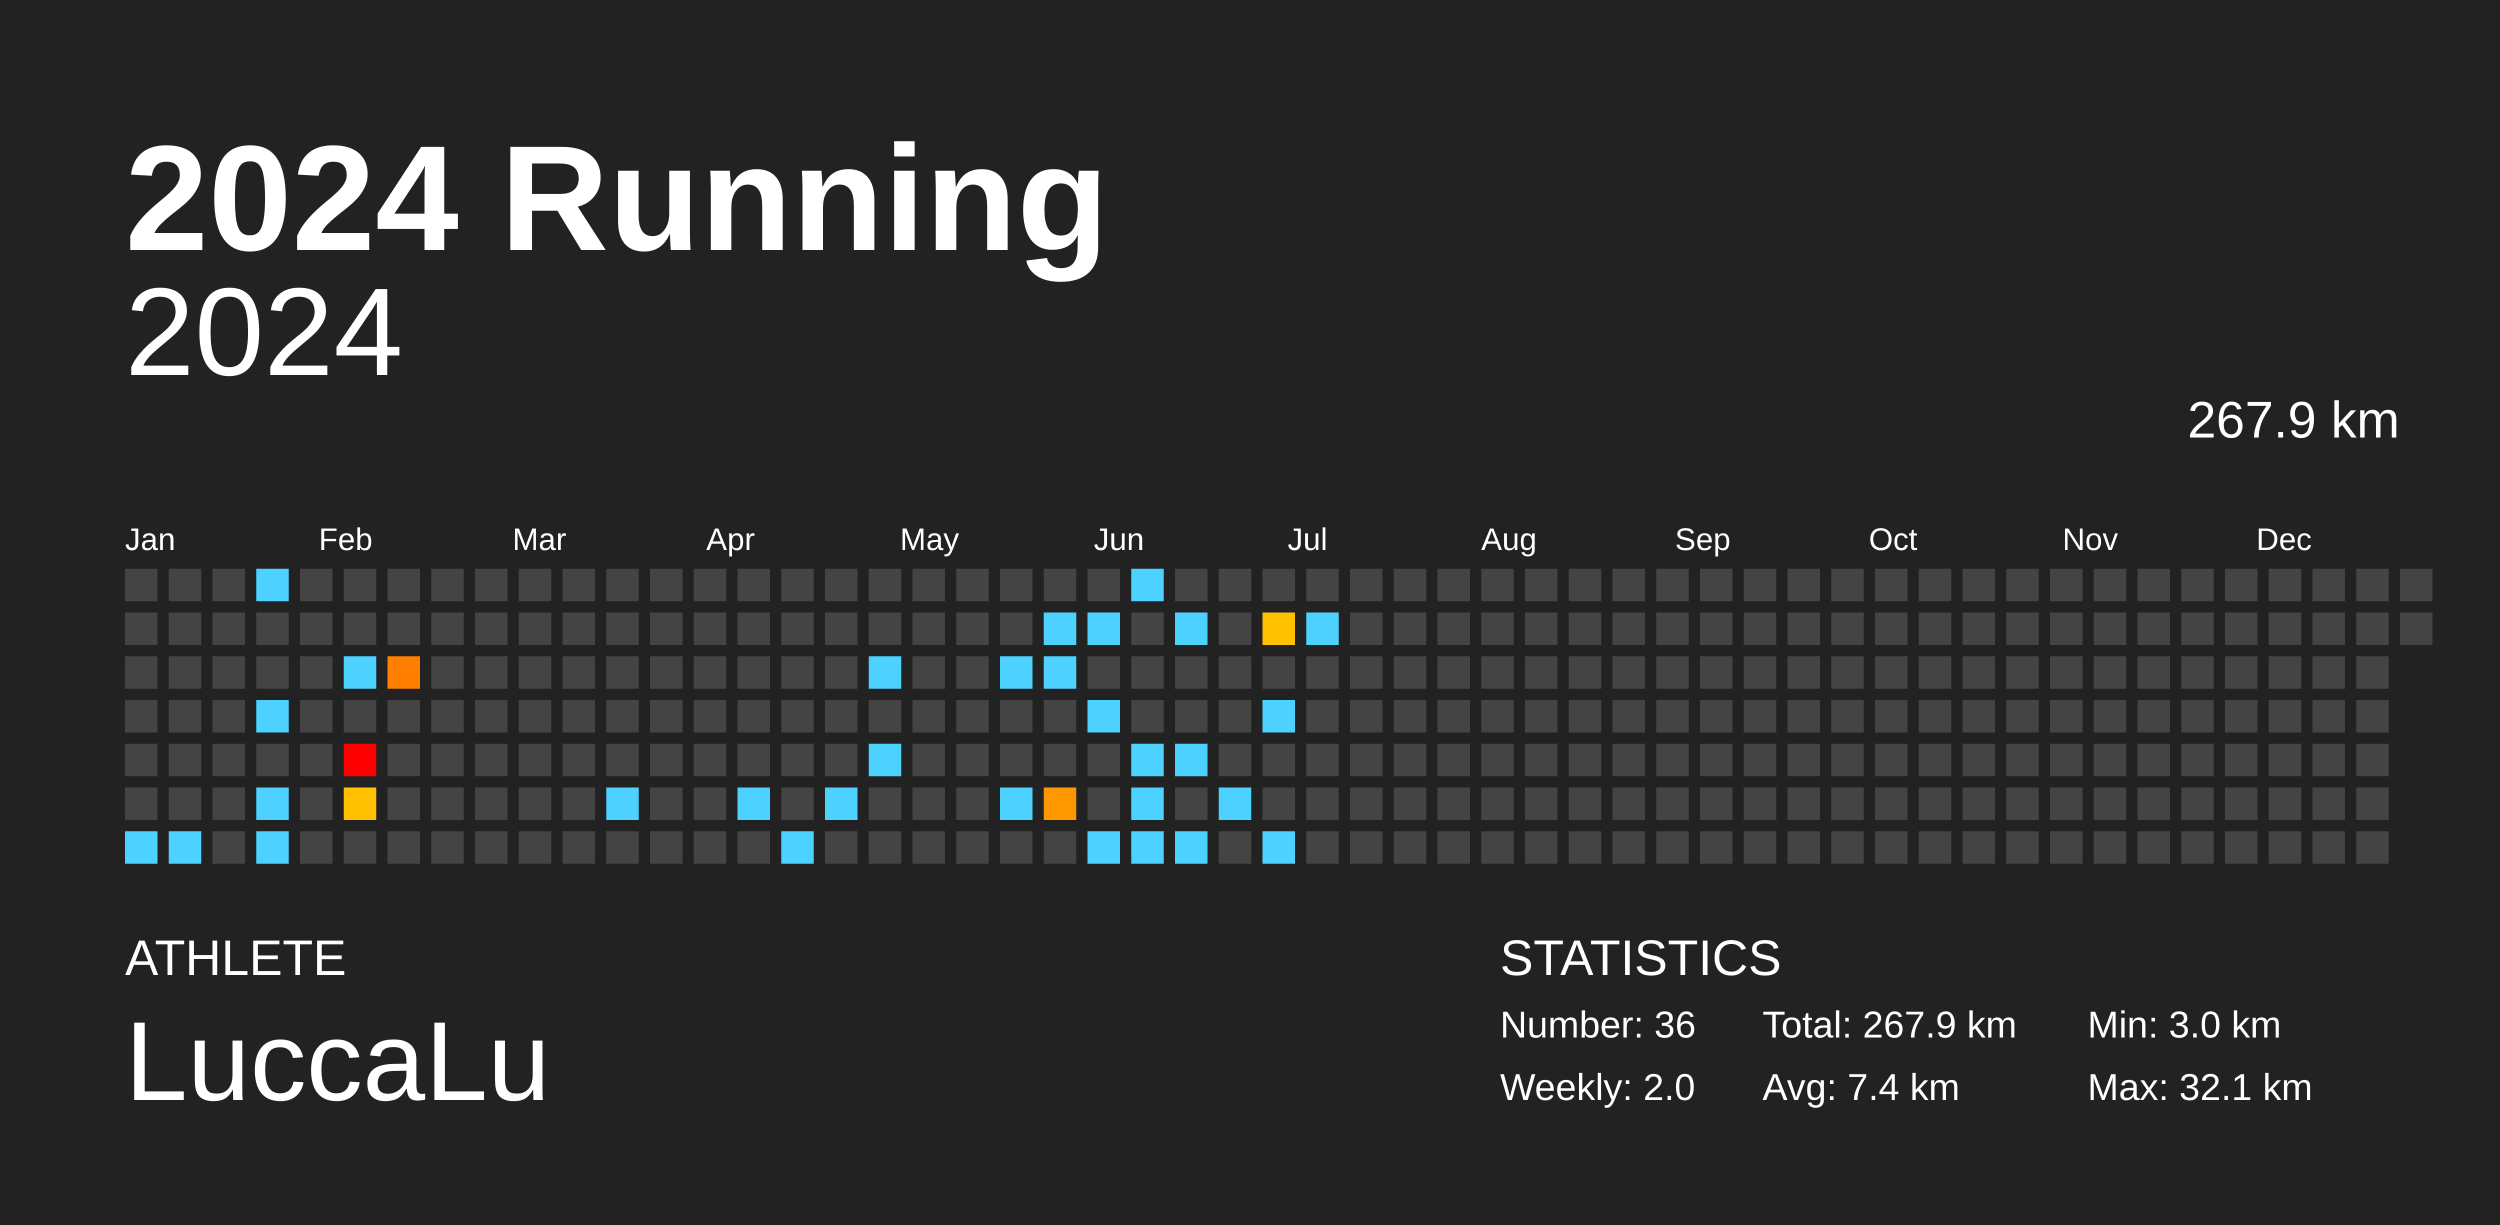
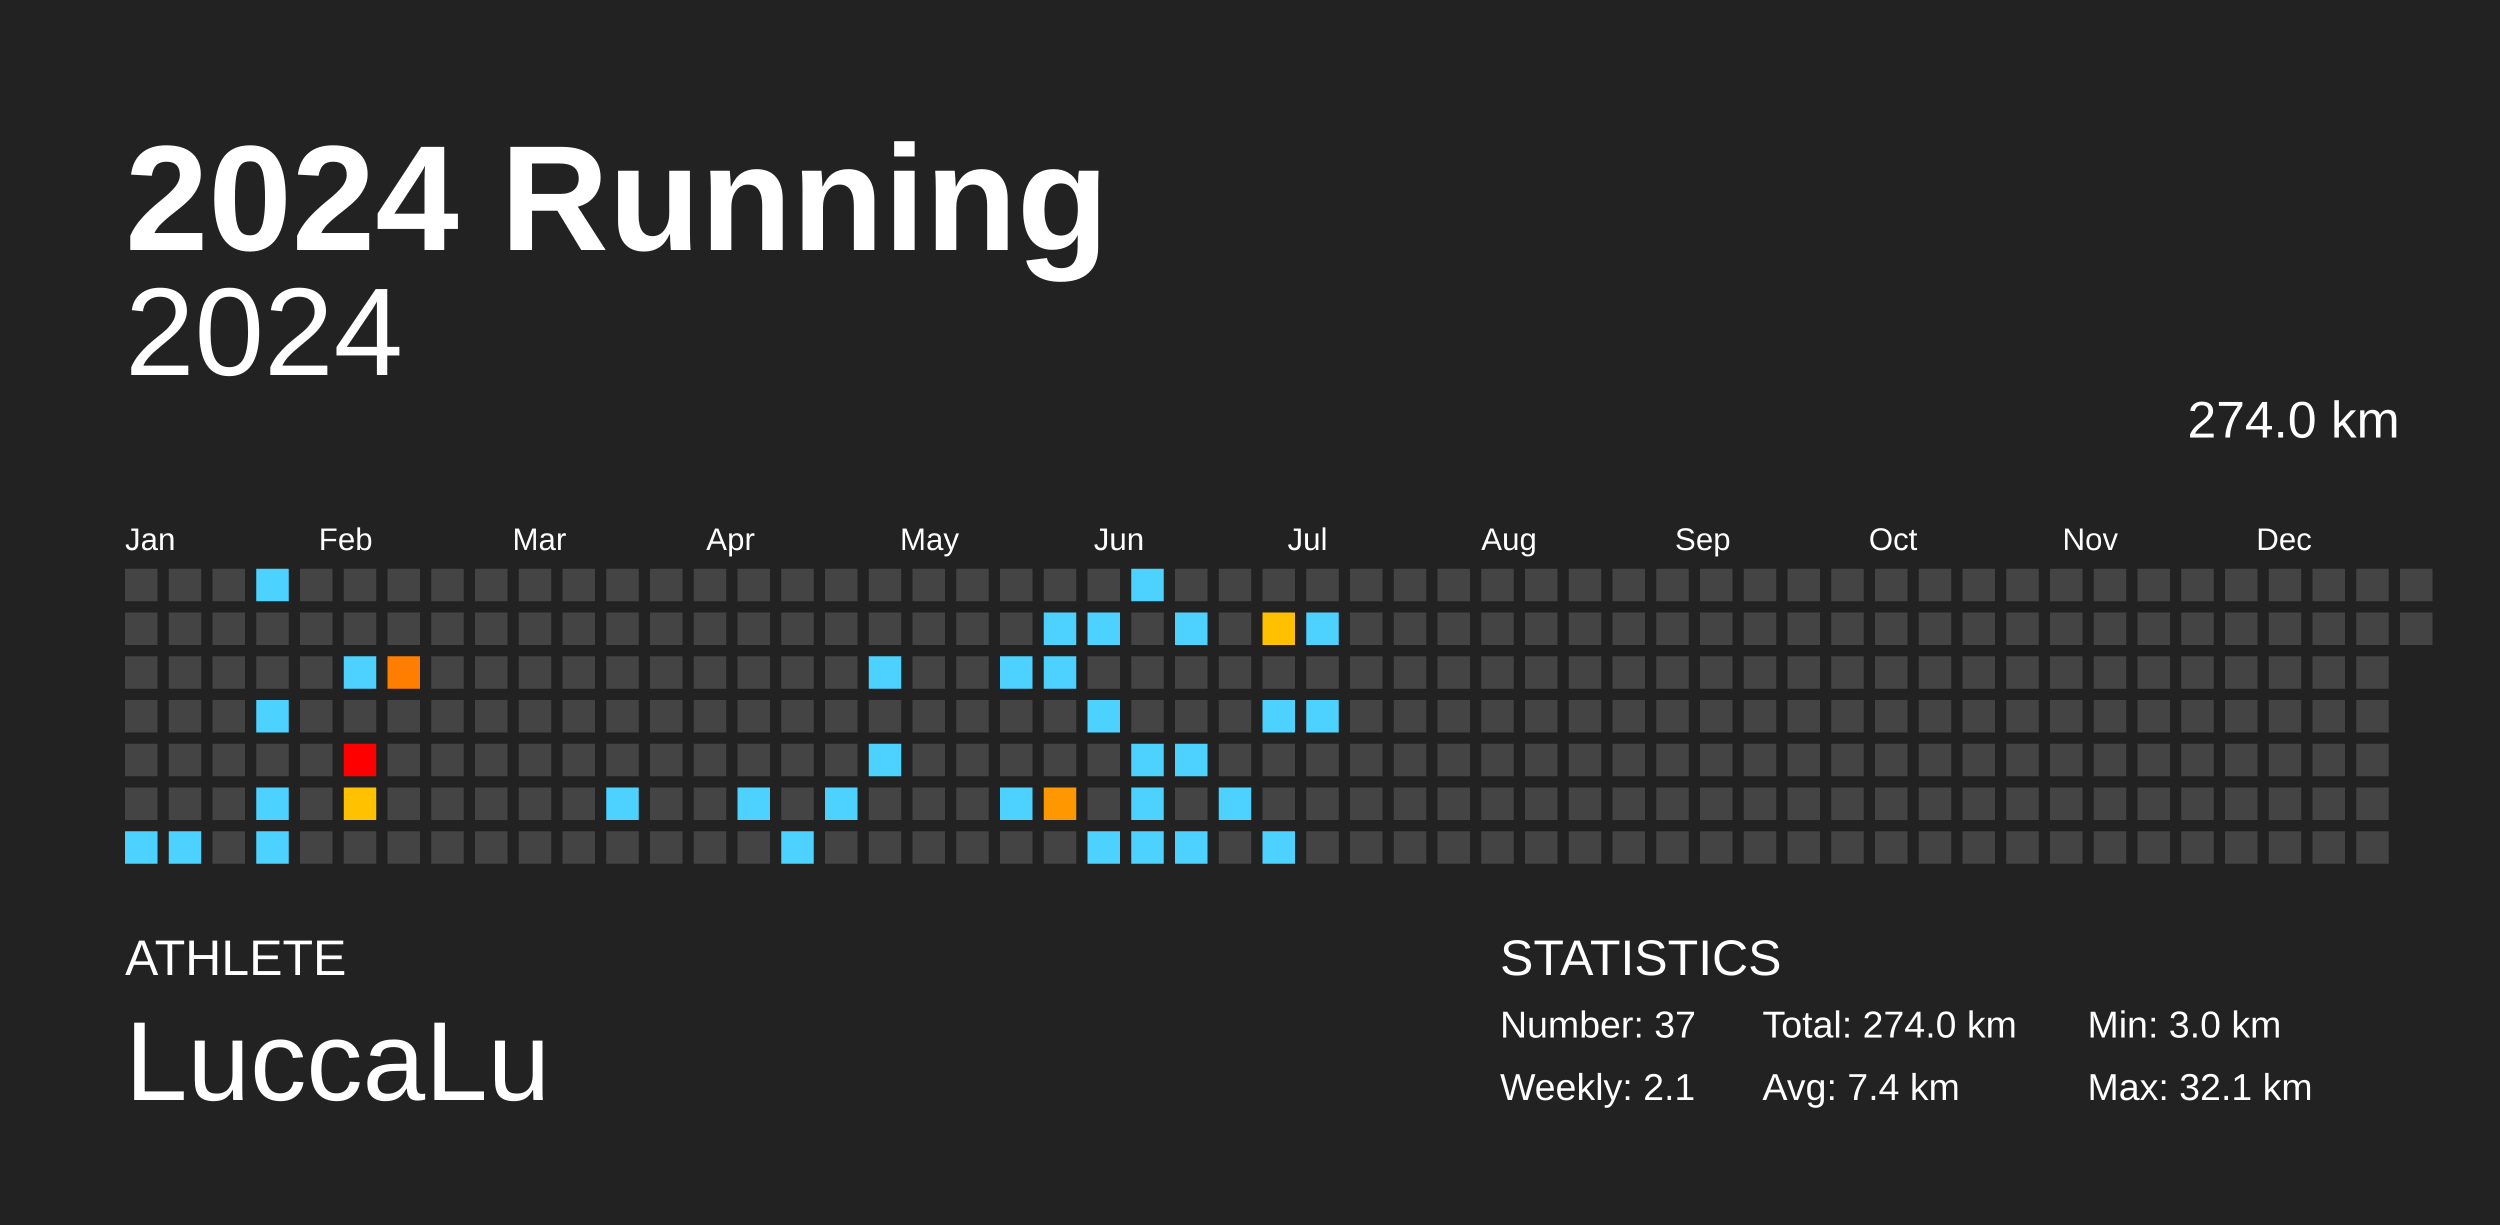
<svg xmlns="http://www.w3.org/2000/svg" baseProfile="full" height="98mm" version="1.1" viewBox="0,0,200,98" width="200mm">
  <defs />
  <rect fill="#222222" height="98" width="200" x="0" y="0" />
  <text fill="#FFFFFF" style="font-size:12px; font-family:Arial; font-weight:bold;" x="10" y="20">2024 Running</text>
  <text fill="#FFFFFF" style="font-size:4px; font-family:Arial" x="10" y="78">ATHLETE</text>
  <text fill="#FFFFFF" style="font-size:9px; font-family:Arial" x="10" y="88">LuccaLu</text>
  <text fill="#FFFFFF" style="font-size:4px; font-family:Arial" x="120" y="78">STATISTICS</text>
-   <text fill="#FFFFFF" style="font-size:3px; font-family:Arial" x="120" y="83">Number: 36</text>
-   <text fill="#FFFFFF" style="font-size:3px; font-family:Arial" x="120" y="88">Weekly: 2.0</text>
-   <text fill="#FFFFFF" style="font-size:3px; font-family:Arial" x="141" y="83">Total: 267.9 km</text>
+   <text fill="#FFFFFF" style="font-size:3px; font-family:Arial" x="120" y="83">Number: 37</text>
+   <text fill="#FFFFFF" style="font-size:3px; font-family:Arial" x="120" y="88">Weekly: 2.1</text>
+   <text fill="#FFFFFF" style="font-size:3px; font-family:Arial" x="141" y="83">Total: 274.0 km</text>
  <text fill="#FFFFFF" style="font-size:3px; font-family:Arial" x="141" y="88">Avg: 7.4 km</text>
  <text fill="#FFFFFF" style="font-size:3px; font-family:Arial" x="167" y="83">Min: 3.0 km</text>
  <text fill="#FFFFFF" style="font-size:3px; font-family:Arial" x="167" y="88">Max: 32.1 km</text>
  <text alignment-baseline="hanging" fill="#FFFFFF" style="font-size:10.0px; font-family:Arial;" x="10" y="30">2024</text>
-   <text alignment-baseline="hanging" fill="#FFFFFF" style="font-size:4.125px; font-family:Arial;" x="175" y="35">267.9 km</text>
+   <text alignment-baseline="hanging" fill="#FFFFFF" style="font-size:4.125px; font-family:Arial;" x="175" y="35">274.0 km</text>
  <text fill="#FFFFFF" style="font-size:2.5px; font-family:Arial" x="10.0" y="44">Jan</text>
  <text fill="#FFFFFF" style="font-size:2.5px; font-family:Arial" x="25.5" y="44">Feb</text>
  <text fill="#FFFFFF" style="font-size:2.5px; font-family:Arial" x="41.0" y="44">Mar</text>
  <text fill="#FFFFFF" style="font-size:2.5px; font-family:Arial" x="56.5" y="44">Apr</text>
  <text fill="#FFFFFF" style="font-size:2.5px; font-family:Arial" x="72.0" y="44">May</text>
  <text fill="#FFFFFF" style="font-size:2.5px; font-family:Arial" x="87.5" y="44">Jun</text>
  <text fill="#FFFFFF" style="font-size:2.5px; font-family:Arial" x="103.0" y="44">Jul</text>
  <text fill="#FFFFFF" style="font-size:2.5px; font-family:Arial" x="118.5" y="44">Aug</text>
  <text fill="#FFFFFF" style="font-size:2.5px; font-family:Arial" x="134.0" y="44">Sep</text>
  <text fill="#FFFFFF" style="font-size:2.5px; font-family:Arial" x="149.5" y="44">Oct</text>
  <text fill="#FFFFFF" style="font-size:2.5px; font-family:Arial" x="165.0" y="44">Nov</text>
  <text fill="#FFFFFF" style="font-size:2.5px; font-family:Arial" x="180.5" y="44">Dec</text>
  <rect fill="#444444" height="2.6" width="2.6" x="10.0" y="45.5" />
  <rect fill="#444444" height="2.6" width="2.6" x="10.0" y="49.0" />
  <rect fill="#444444" height="2.6" width="2.6" x="10.0" y="52.5" />
  <rect fill="#444444" height="2.6" width="2.6" x="10.0" y="56.0" />
  <rect fill="#444444" height="2.6" width="2.6" x="10.0" y="59.5" />
  <rect fill="#444444" height="2.6" width="2.6" x="10.0" y="63.0" />
  <rect fill="#4dd2ff" height="2.6" width="2.6" x="10.0" y="66.5" />
  <rect fill="#444444" height="2.6" width="2.6" x="13.5" y="45.5" />
  <rect fill="#444444" height="2.6" width="2.6" x="13.5" y="49.0" />
  <rect fill="#444444" height="2.6" width="2.6" x="13.5" y="52.5" />
  <rect fill="#444444" height="2.6" width="2.6" x="13.5" y="56.0" />
  <rect fill="#444444" height="2.6" width="2.6" x="13.5" y="59.5" />
  <rect fill="#444444" height="2.6" width="2.6" x="13.5" y="63.0" />
  <rect fill="#4dd2ff" height="2.6" width="2.6" x="13.5" y="66.5" />
  <rect fill="#444444" height="2.6" width="2.6" x="17.0" y="45.5" />
  <rect fill="#444444" height="2.6" width="2.6" x="17.0" y="49.0" />
  <rect fill="#444444" height="2.6" width="2.6" x="17.0" y="52.5" />
  <rect fill="#444444" height="2.6" width="2.6" x="17.0" y="56.0" />
  <rect fill="#444444" height="2.6" width="2.6" x="17.0" y="59.5" />
  <rect fill="#444444" height="2.6" width="2.6" x="17.0" y="63.0" />
  <rect fill="#444444" height="2.6" width="2.6" x="17.0" y="66.5" />
  <rect fill="#4dd2ff" height="2.6" width="2.6" x="20.5" y="45.5" />
  <rect fill="#444444" height="2.6" width="2.6" x="20.5" y="49.0" />
  <rect fill="#444444" height="2.6" width="2.6" x="20.5" y="52.5" />
  <rect fill="#4dd2ff" height="2.6" width="2.6" x="20.5" y="56.0" />
  <rect fill="#444444" height="2.6" width="2.6" x="20.5" y="59.5" />
  <rect fill="#4dd2ff" height="2.6" width="2.6" x="20.5" y="63.0" />
  <rect fill="#4dd2ff" height="2.6" width="2.6" x="20.5" y="66.5" />
  <rect fill="#444444" height="2.6" width="2.6" x="24.0" y="45.5" />
  <rect fill="#444444" height="2.6" width="2.6" x="24.0" y="49.0" />
  <rect fill="#444444" height="2.6" width="2.6" x="24.0" y="52.5" />
  <rect fill="#444444" height="2.6" width="2.6" x="24.0" y="56.0" />
  <rect fill="#444444" height="2.6" width="2.6" x="24.0" y="59.5" />
  <rect fill="#444444" height="2.6" width="2.6" x="24.0" y="63.0" />
  <rect fill="#444444" height="2.6" width="2.6" x="24.0" y="66.5" />
  <rect fill="#444444" height="2.6" width="2.6" x="27.5" y="45.5" />
  <rect fill="#444444" height="2.6" width="2.6" x="27.5" y="49.0" />
  <rect fill="#4dd2ff" height="2.6" width="2.6" x="27.5" y="52.5" />
  <rect fill="#444444" height="2.6" width="2.6" x="27.5" y="56.0" />
  <rect fill="red" height="2.6" width="2.6" x="27.5" y="59.5" />
  <rect fill="#ffc100" height="2.6" width="2.6" x="27.5" y="63.0" />
  <rect fill="#444444" height="2.6" width="2.6" x="27.5" y="66.5" />
  <rect fill="#444444" height="2.6" width="2.6" x="31.0" y="45.5" />
  <rect fill="#444444" height="2.6" width="2.6" x="31.0" y="49.0" />
  <rect fill="#ff7e00" height="2.6" width="2.6" x="31.0" y="52.5" />
  <rect fill="#444444" height="2.6" width="2.6" x="31.0" y="56.0" />
  <rect fill="#444444" height="2.6" width="2.6" x="31.0" y="59.5" />
  <rect fill="#444444" height="2.6" width="2.6" x="31.0" y="63.0" />
  <rect fill="#444444" height="2.6" width="2.6" x="31.0" y="66.5" />
  <rect fill="#444444" height="2.6" width="2.6" x="34.5" y="45.5" />
  <rect fill="#444444" height="2.6" width="2.6" x="34.5" y="49.0" />
  <rect fill="#444444" height="2.6" width="2.6" x="34.5" y="52.5" />
  <rect fill="#444444" height="2.6" width="2.6" x="34.5" y="56.0" />
  <rect fill="#444444" height="2.6" width="2.6" x="34.5" y="59.5" />
  <rect fill="#444444" height="2.6" width="2.6" x="34.5" y="63.0" />
  <rect fill="#444444" height="2.6" width="2.6" x="34.5" y="66.5" />
  <rect fill="#444444" height="2.6" width="2.6" x="38.0" y="45.5" />
  <rect fill="#444444" height="2.6" width="2.6" x="38.0" y="49.0" />
  <rect fill="#444444" height="2.6" width="2.6" x="38.0" y="52.5" />
  <rect fill="#444444" height="2.6" width="2.6" x="38.0" y="56.0" />
  <rect fill="#444444" height="2.6" width="2.6" x="38.0" y="59.5" />
  <rect fill="#444444" height="2.6" width="2.6" x="38.0" y="63.0" />
  <rect fill="#444444" height="2.6" width="2.6" x="38.0" y="66.5" />
  <rect fill="#444444" height="2.6" width="2.6" x="41.5" y="45.5" />
  <rect fill="#444444" height="2.6" width="2.6" x="41.5" y="49.0" />
  <rect fill="#444444" height="2.6" width="2.6" x="41.5" y="52.5" />
  <rect fill="#444444" height="2.6" width="2.6" x="41.5" y="56.0" />
  <rect fill="#444444" height="2.6" width="2.6" x="41.5" y="59.5" />
  <rect fill="#444444" height="2.6" width="2.6" x="41.5" y="63.0" />
  <rect fill="#444444" height="2.6" width="2.6" x="41.5" y="66.5" />
  <rect fill="#444444" height="2.6" width="2.6" x="45.0" y="45.5" />
  <rect fill="#444444" height="2.6" width="2.6" x="45.0" y="49.0" />
  <rect fill="#444444" height="2.6" width="2.6" x="45.0" y="52.5" />
  <rect fill="#444444" height="2.6" width="2.6" x="45.0" y="56.0" />
  <rect fill="#444444" height="2.6" width="2.6" x="45.0" y="59.5" />
  <rect fill="#444444" height="2.6" width="2.6" x="45.0" y="63.0" />
  <rect fill="#444444" height="2.6" width="2.6" x="45.0" y="66.5" />
  <rect fill="#444444" height="2.6" width="2.6" x="48.5" y="45.5" />
  <rect fill="#444444" height="2.6" width="2.6" x="48.5" y="49.0" />
  <rect fill="#444444" height="2.6" width="2.6" x="48.5" y="52.5" />
  <rect fill="#444444" height="2.6" width="2.6" x="48.5" y="56.0" />
  <rect fill="#444444" height="2.6" width="2.6" x="48.5" y="59.5" />
  <rect fill="#4dd2ff" height="2.6" width="2.6" x="48.5" y="63.0" />
  <rect fill="#444444" height="2.6" width="2.6" x="48.5" y="66.5" />
  <rect fill="#444444" height="2.6" width="2.6" x="52.0" y="45.5" />
  <rect fill="#444444" height="2.6" width="2.6" x="52.0" y="49.0" />
  <rect fill="#444444" height="2.6" width="2.6" x="52.0" y="52.5" />
  <rect fill="#444444" height="2.6" width="2.6" x="52.0" y="56.0" />
  <rect fill="#444444" height="2.6" width="2.6" x="52.0" y="59.5" />
  <rect fill="#444444" height="2.6" width="2.6" x="52.0" y="63.0" />
  <rect fill="#444444" height="2.6" width="2.6" x="52.0" y="66.5" />
  <rect fill="#444444" height="2.6" width="2.6" x="55.5" y="45.5" />
  <rect fill="#444444" height="2.6" width="2.6" x="55.5" y="49.0" />
  <rect fill="#444444" height="2.6" width="2.6" x="55.5" y="52.5" />
  <rect fill="#444444" height="2.6" width="2.6" x="55.5" y="56.0" />
  <rect fill="#444444" height="2.6" width="2.6" x="55.5" y="59.5" />
  <rect fill="#444444" height="2.6" width="2.6" x="55.5" y="63.0" />
  <rect fill="#444444" height="2.6" width="2.6" x="55.5" y="66.5" />
  <rect fill="#444444" height="2.6" width="2.6" x="59.0" y="45.5" />
  <rect fill="#444444" height="2.6" width="2.6" x="59.0" y="49.0" />
  <rect fill="#444444" height="2.6" width="2.6" x="59.0" y="52.5" />
  <rect fill="#444444" height="2.6" width="2.6" x="59.0" y="56.0" />
  <rect fill="#444444" height="2.6" width="2.6" x="59.0" y="59.5" />
  <rect fill="#4dd2ff" height="2.6" width="2.6" x="59.0" y="63.0" />
  <rect fill="#444444" height="2.6" width="2.6" x="59.0" y="66.5" />
  <rect fill="#444444" height="2.6" width="2.6" x="62.5" y="45.5" />
  <rect fill="#444444" height="2.6" width="2.6" x="62.5" y="49.0" />
  <rect fill="#444444" height="2.6" width="2.6" x="62.5" y="52.5" />
  <rect fill="#444444" height="2.6" width="2.6" x="62.5" y="56.0" />
  <rect fill="#444444" height="2.6" width="2.6" x="62.5" y="59.5" />
  <rect fill="#444444" height="2.6" width="2.6" x="62.5" y="63.0" />
  <rect fill="#4dd2ff" height="2.6" width="2.6" x="62.5" y="66.5" />
  <rect fill="#444444" height="2.6" width="2.6" x="66.0" y="45.5" />
  <rect fill="#444444" height="2.6" width="2.6" x="66.0" y="49.0" />
  <rect fill="#444444" height="2.6" width="2.6" x="66.0" y="52.5" />
  <rect fill="#444444" height="2.6" width="2.6" x="66.0" y="56.0" />
  <rect fill="#444444" height="2.6" width="2.6" x="66.0" y="59.5" />
  <rect fill="#4dd2ff" height="2.6" width="2.6" x="66.0" y="63.0" />
  <rect fill="#444444" height="2.6" width="2.6" x="66.0" y="66.5" />
  <rect fill="#444444" height="2.6" width="2.6" x="69.5" y="45.5" />
  <rect fill="#444444" height="2.6" width="2.6" x="69.5" y="49.0" />
  <rect fill="#4dd2ff" height="2.6" width="2.6" x="69.5" y="52.5" />
  <rect fill="#444444" height="2.6" width="2.6" x="69.5" y="56.0" />
  <rect fill="#4dd2ff" height="2.6" width="2.6" x="69.5" y="59.5" />
  <rect fill="#444444" height="2.6" width="2.6" x="69.5" y="63.0" />
  <rect fill="#444444" height="2.6" width="2.6" x="69.5" y="66.5" />
  <rect fill="#444444" height="2.6" width="2.6" x="73.0" y="45.5" />
  <rect fill="#444444" height="2.6" width="2.6" x="73.0" y="49.0" />
  <rect fill="#444444" height="2.6" width="2.6" x="73.0" y="52.5" />
  <rect fill="#444444" height="2.6" width="2.6" x="73.0" y="56.0" />
  <rect fill="#444444" height="2.6" width="2.6" x="73.0" y="59.5" />
  <rect fill="#444444" height="2.6" width="2.6" x="73.0" y="63.0" />
  <rect fill="#444444" height="2.6" width="2.6" x="73.0" y="66.5" />
  <rect fill="#444444" height="2.6" width="2.6" x="76.5" y="45.5" />
  <rect fill="#444444" height="2.6" width="2.6" x="76.5" y="49.0" />
  <rect fill="#444444" height="2.6" width="2.6" x="76.5" y="52.5" />
  <rect fill="#444444" height="2.6" width="2.6" x="76.5" y="56.0" />
  <rect fill="#444444" height="2.6" width="2.6" x="76.5" y="59.5" />
  <rect fill="#444444" height="2.6" width="2.6" x="76.5" y="63.0" />
  <rect fill="#444444" height="2.6" width="2.6" x="76.5" y="66.5" />
  <rect fill="#444444" height="2.6" width="2.6" x="80.0" y="45.5" />
  <rect fill="#444444" height="2.6" width="2.6" x="80.0" y="49.0" />
  <rect fill="#4dd2ff" height="2.6" width="2.6" x="80.0" y="52.5" />
  <rect fill="#444444" height="2.6" width="2.6" x="80.0" y="56.0" />
  <rect fill="#444444" height="2.6" width="2.6" x="80.0" y="59.5" />
  <rect fill="#4dd2ff" height="2.6" width="2.6" x="80.0" y="63.0" />
  <rect fill="#444444" height="2.6" width="2.6" x="80.0" y="66.5" />
  <rect fill="#444444" height="2.6" width="2.6" x="83.5" y="45.5" />
  <rect fill="#4dd2ff" height="2.6" width="2.6" x="83.5" y="49.0" />
  <rect fill="#4dd2ff" height="2.6" width="2.6" x="83.5" y="52.5" />
  <rect fill="#444444" height="2.6" width="2.6" x="83.5" y="56.0" />
  <rect fill="#444444" height="2.6" width="2.6" x="83.5" y="59.5" />
  <rect fill="#ff9700" height="2.6" width="2.6" x="83.5" y="63.0" />
  <rect fill="#444444" height="2.6" width="2.6" x="83.5" y="66.5" />
  <rect fill="#444444" height="2.6" width="2.6" x="87.0" y="45.5" />
  <rect fill="#4dd2ff" height="2.6" width="2.6" x="87.0" y="49.0" />
  <rect fill="#444444" height="2.6" width="2.6" x="87.0" y="52.5" />
  <rect fill="#4dd2ff" height="2.6" width="2.6" x="87.0" y="56.0" />
  <rect fill="#444444" height="2.6" width="2.6" x="87.0" y="59.5" />
  <rect fill="#444444" height="2.6" width="2.6" x="87.0" y="63.0" />
  <rect fill="#4dd2ff" height="2.6" width="2.6" x="87.0" y="66.5" />
  <rect fill="#4dd2ff" height="2.6" width="2.6" x="90.5" y="45.5" />
  <rect fill="#444444" height="2.6" width="2.6" x="90.5" y="49.0" />
  <rect fill="#444444" height="2.6" width="2.6" x="90.5" y="52.5" />
  <rect fill="#444444" height="2.6" width="2.6" x="90.5" y="56.0" />
  <rect fill="#4dd2ff" height="2.6" width="2.6" x="90.5" y="59.5" />
  <rect fill="#4dd2ff" height="2.6" width="2.6" x="90.5" y="63.0" />
  <rect fill="#4dd2ff" height="2.6" width="2.6" x="90.5" y="66.5" />
  <rect fill="#444444" height="2.6" width="2.6" x="94.0" y="45.5" />
  <rect fill="#4dd2ff" height="2.6" width="2.6" x="94.0" y="49.0" />
  <rect fill="#444444" height="2.6" width="2.6" x="94.0" y="52.5" />
  <rect fill="#444444" height="2.6" width="2.6" x="94.0" y="56.0" />
  <rect fill="#4dd2ff" height="2.6" width="2.6" x="94.0" y="59.5" />
  <rect fill="#444444" height="2.6" width="2.6" x="94.0" y="63.0" />
  <rect fill="#4dd2ff" height="2.6" width="2.6" x="94.0" y="66.5" />
  <rect fill="#444444" height="2.6" width="2.6" x="97.5" y="45.5" />
  <rect fill="#444444" height="2.6" width="2.6" x="97.5" y="49.0" />
  <rect fill="#444444" height="2.6" width="2.6" x="97.5" y="52.5" />
  <rect fill="#444444" height="2.6" width="2.6" x="97.5" y="56.0" />
  <rect fill="#444444" height="2.6" width="2.6" x="97.5" y="59.5" />
  <rect fill="#4dd2ff" height="2.6" width="2.6" x="97.5" y="63.0" />
  <rect fill="#444444" height="2.6" width="2.6" x="97.5" y="66.5" />
  <rect fill="#444444" height="2.6" width="2.6" x="101.0" y="45.5" />
  <rect fill="#ffc000" height="2.6" width="2.6" x="101.0" y="49.0" />
  <rect fill="#444444" height="2.6" width="2.6" x="101.0" y="52.5" />
  <rect fill="#4dd2ff" height="2.6" width="2.6" x="101.0" y="56.0" />
  <rect fill="#444444" height="2.6" width="2.6" x="101.0" y="59.5" />
  <rect fill="#444444" height="2.6" width="2.6" x="101.0" y="63.0" />
  <rect fill="#4dd2ff" height="2.6" width="2.6" x="101.0" y="66.5" />
  <rect fill="#444444" height="2.6" width="2.6" x="104.5" y="45.5" />
  <rect fill="#4dd2ff" height="2.6" width="2.6" x="104.5" y="49.0" />
  <rect fill="#444444" height="2.6" width="2.6" x="104.5" y="52.5" />
-   <rect fill="#444444" height="2.6" width="2.6" x="104.5" y="56.0" />
+   <rect fill="#4dd2ff" height="2.6" width="2.6" x="104.5" y="56.0" />
  <rect fill="#444444" height="2.6" width="2.6" x="104.5" y="59.5" />
  <rect fill="#444444" height="2.6" width="2.6" x="104.5" y="63.0" />
  <rect fill="#444444" height="2.6" width="2.6" x="104.5" y="66.5" />
  <rect fill="#444444" height="2.6" width="2.6" x="108.0" y="45.5" />
  <rect fill="#444444" height="2.6" width="2.6" x="108.0" y="49.0" />
  <rect fill="#444444" height="2.6" width="2.6" x="108.0" y="52.5" />
  <rect fill="#444444" height="2.6" width="2.6" x="108.0" y="56.0" />
  <rect fill="#444444" height="2.6" width="2.6" x="108.0" y="59.5" />
  <rect fill="#444444" height="2.6" width="2.6" x="108.0" y="63.0" />
  <rect fill="#444444" height="2.6" width="2.6" x="108.0" y="66.5" />
  <rect fill="#444444" height="2.6" width="2.6" x="111.5" y="45.5" />
  <rect fill="#444444" height="2.6" width="2.6" x="111.5" y="49.0" />
  <rect fill="#444444" height="2.6" width="2.6" x="111.5" y="52.5" />
  <rect fill="#444444" height="2.6" width="2.6" x="111.5" y="56.0" />
  <rect fill="#444444" height="2.6" width="2.6" x="111.5" y="59.5" />
  <rect fill="#444444" height="2.6" width="2.6" x="111.5" y="63.0" />
  <rect fill="#444444" height="2.6" width="2.6" x="111.5" y="66.5" />
  <rect fill="#444444" height="2.6" width="2.6" x="115.0" y="45.5" />
  <rect fill="#444444" height="2.6" width="2.6" x="115.0" y="49.0" />
  <rect fill="#444444" height="2.6" width="2.6" x="115.0" y="52.5" />
  <rect fill="#444444" height="2.6" width="2.6" x="115.0" y="56.0" />
  <rect fill="#444444" height="2.6" width="2.6" x="115.0" y="59.5" />
  <rect fill="#444444" height="2.6" width="2.6" x="115.0" y="63.0" />
  <rect fill="#444444" height="2.6" width="2.6" x="115.0" y="66.5" />
  <rect fill="#444444" height="2.6" width="2.6" x="118.5" y="45.5" />
  <rect fill="#444444" height="2.6" width="2.6" x="118.5" y="49.0" />
  <rect fill="#444444" height="2.6" width="2.6" x="118.5" y="52.5" />
  <rect fill="#444444" height="2.6" width="2.6" x="118.5" y="56.0" />
  <rect fill="#444444" height="2.6" width="2.6" x="118.5" y="59.5" />
  <rect fill="#444444" height="2.6" width="2.6" x="118.5" y="63.0" />
  <rect fill="#444444" height="2.6" width="2.6" x="118.5" y="66.5" />
  <rect fill="#444444" height="2.6" width="2.6" x="122.0" y="45.5" />
  <rect fill="#444444" height="2.6" width="2.6" x="122.0" y="49.0" />
  <rect fill="#444444" height="2.6" width="2.6" x="122.0" y="52.5" />
  <rect fill="#444444" height="2.6" width="2.6" x="122.0" y="56.0" />
  <rect fill="#444444" height="2.6" width="2.6" x="122.0" y="59.5" />
  <rect fill="#444444" height="2.6" width="2.6" x="122.0" y="63.0" />
  <rect fill="#444444" height="2.6" width="2.6" x="122.0" y="66.5" />
  <rect fill="#444444" height="2.6" width="2.6" x="125.5" y="45.5" />
  <rect fill="#444444" height="2.6" width="2.6" x="125.5" y="49.0" />
  <rect fill="#444444" height="2.6" width="2.6" x="125.5" y="52.5" />
  <rect fill="#444444" height="2.6" width="2.6" x="125.5" y="56.0" />
  <rect fill="#444444" height="2.6" width="2.6" x="125.5" y="59.5" />
  <rect fill="#444444" height="2.6" width="2.6" x="125.5" y="63.0" />
  <rect fill="#444444" height="2.6" width="2.6" x="125.5" y="66.5" />
  <rect fill="#444444" height="2.6" width="2.6" x="129.0" y="45.5" />
  <rect fill="#444444" height="2.6" width="2.6" x="129.0" y="49.0" />
  <rect fill="#444444" height="2.6" width="2.6" x="129.0" y="52.5" />
  <rect fill="#444444" height="2.6" width="2.6" x="129.0" y="56.0" />
  <rect fill="#444444" height="2.6" width="2.6" x="129.0" y="59.5" />
  <rect fill="#444444" height="2.6" width="2.6" x="129.0" y="63.0" />
  <rect fill="#444444" height="2.6" width="2.6" x="129.0" y="66.5" />
  <rect fill="#444444" height="2.6" width="2.6" x="132.5" y="45.5" />
  <rect fill="#444444" height="2.6" width="2.6" x="132.5" y="49.0" />
  <rect fill="#444444" height="2.6" width="2.6" x="132.5" y="52.5" />
  <rect fill="#444444" height="2.6" width="2.6" x="132.5" y="56.0" />
  <rect fill="#444444" height="2.6" width="2.6" x="132.5" y="59.5" />
  <rect fill="#444444" height="2.6" width="2.6" x="132.5" y="63.0" />
  <rect fill="#444444" height="2.6" width="2.6" x="132.5" y="66.5" />
  <rect fill="#444444" height="2.6" width="2.6" x="136.0" y="45.5" />
  <rect fill="#444444" height="2.6" width="2.6" x="136.0" y="49.0" />
  <rect fill="#444444" height="2.6" width="2.6" x="136.0" y="52.5" />
  <rect fill="#444444" height="2.6" width="2.6" x="136.0" y="56.0" />
  <rect fill="#444444" height="2.6" width="2.6" x="136.0" y="59.5" />
  <rect fill="#444444" height="2.6" width="2.6" x="136.0" y="63.0" />
  <rect fill="#444444" height="2.6" width="2.6" x="136.0" y="66.5" />
  <rect fill="#444444" height="2.6" width="2.6" x="139.5" y="45.5" />
  <rect fill="#444444" height="2.6" width="2.6" x="139.5" y="49.0" />
  <rect fill="#444444" height="2.6" width="2.6" x="139.5" y="52.5" />
  <rect fill="#444444" height="2.6" width="2.6" x="139.5" y="56.0" />
  <rect fill="#444444" height="2.6" width="2.6" x="139.5" y="59.5" />
  <rect fill="#444444" height="2.6" width="2.6" x="139.5" y="63.0" />
  <rect fill="#444444" height="2.6" width="2.6" x="139.5" y="66.5" />
  <rect fill="#444444" height="2.6" width="2.6" x="143.0" y="45.5" />
  <rect fill="#444444" height="2.6" width="2.6" x="143.0" y="49.0" />
  <rect fill="#444444" height="2.6" width="2.6" x="143.0" y="52.5" />
  <rect fill="#444444" height="2.6" width="2.6" x="143.0" y="56.0" />
  <rect fill="#444444" height="2.6" width="2.6" x="143.0" y="59.5" />
  <rect fill="#444444" height="2.6" width="2.6" x="143.0" y="63.0" />
  <rect fill="#444444" height="2.6" width="2.6" x="143.0" y="66.5" />
  <rect fill="#444444" height="2.6" width="2.6" x="146.5" y="45.5" />
  <rect fill="#444444" height="2.6" width="2.6" x="146.5" y="49.0" />
  <rect fill="#444444" height="2.6" width="2.6" x="146.5" y="52.5" />
  <rect fill="#444444" height="2.6" width="2.6" x="146.5" y="56.0" />
  <rect fill="#444444" height="2.6" width="2.6" x="146.5" y="59.5" />
  <rect fill="#444444" height="2.6" width="2.6" x="146.5" y="63.0" />
  <rect fill="#444444" height="2.6" width="2.6" x="146.5" y="66.5" />
  <rect fill="#444444" height="2.6" width="2.6" x="150.0" y="45.5" />
  <rect fill="#444444" height="2.6" width="2.6" x="150.0" y="49.0" />
  <rect fill="#444444" height="2.6" width="2.6" x="150.0" y="52.5" />
  <rect fill="#444444" height="2.6" width="2.6" x="150.0" y="56.0" />
  <rect fill="#444444" height="2.6" width="2.6" x="150.0" y="59.5" />
  <rect fill="#444444" height="2.6" width="2.6" x="150.0" y="63.0" />
  <rect fill="#444444" height="2.6" width="2.6" x="150.0" y="66.5" />
  <rect fill="#444444" height="2.6" width="2.6" x="153.5" y="45.5" />
  <rect fill="#444444" height="2.6" width="2.6" x="153.5" y="49.0" />
  <rect fill="#444444" height="2.6" width="2.6" x="153.5" y="52.5" />
  <rect fill="#444444" height="2.6" width="2.6" x="153.5" y="56.0" />
  <rect fill="#444444" height="2.6" width="2.6" x="153.5" y="59.5" />
  <rect fill="#444444" height="2.6" width="2.6" x="153.5" y="63.0" />
  <rect fill="#444444" height="2.6" width="2.6" x="153.5" y="66.5" />
  <rect fill="#444444" height="2.6" width="2.6" x="157.0" y="45.5" />
  <rect fill="#444444" height="2.6" width="2.6" x="157.0" y="49.0" />
  <rect fill="#444444" height="2.6" width="2.6" x="157.0" y="52.5" />
  <rect fill="#444444" height="2.6" width="2.6" x="157.0" y="56.0" />
  <rect fill="#444444" height="2.6" width="2.6" x="157.0" y="59.5" />
  <rect fill="#444444" height="2.6" width="2.6" x="157.0" y="63.0" />
  <rect fill="#444444" height="2.6" width="2.6" x="157.0" y="66.5" />
  <rect fill="#444444" height="2.6" width="2.6" x="160.5" y="45.5" />
  <rect fill="#444444" height="2.6" width="2.6" x="160.5" y="49.0" />
  <rect fill="#444444" height="2.6" width="2.6" x="160.5" y="52.5" />
  <rect fill="#444444" height="2.6" width="2.6" x="160.5" y="56.0" />
  <rect fill="#444444" height="2.6" width="2.6" x="160.5" y="59.5" />
  <rect fill="#444444" height="2.6" width="2.6" x="160.5" y="63.0" />
  <rect fill="#444444" height="2.6" width="2.6" x="160.5" y="66.5" />
  <rect fill="#444444" height="2.6" width="2.6" x="164.0" y="45.5" />
  <rect fill="#444444" height="2.6" width="2.6" x="164.0" y="49.0" />
  <rect fill="#444444" height="2.6" width="2.6" x="164.0" y="52.5" />
  <rect fill="#444444" height="2.6" width="2.6" x="164.0" y="56.0" />
  <rect fill="#444444" height="2.6" width="2.6" x="164.0" y="59.5" />
  <rect fill="#444444" height="2.6" width="2.6" x="164.0" y="63.0" />
  <rect fill="#444444" height="2.6" width="2.6" x="164.0" y="66.5" />
  <rect fill="#444444" height="2.6" width="2.6" x="167.5" y="45.5" />
  <rect fill="#444444" height="2.6" width="2.6" x="167.5" y="49.0" />
  <rect fill="#444444" height="2.6" width="2.6" x="167.5" y="52.5" />
  <rect fill="#444444" height="2.6" width="2.6" x="167.5" y="56.0" />
  <rect fill="#444444" height="2.6" width="2.6" x="167.5" y="59.5" />
  <rect fill="#444444" height="2.6" width="2.6" x="167.5" y="63.0" />
  <rect fill="#444444" height="2.6" width="2.6" x="167.5" y="66.5" />
  <rect fill="#444444" height="2.6" width="2.6" x="171.0" y="45.5" />
  <rect fill="#444444" height="2.6" width="2.6" x="171.0" y="49.0" />
  <rect fill="#444444" height="2.6" width="2.6" x="171.0" y="52.5" />
  <rect fill="#444444" height="2.6" width="2.6" x="171.0" y="56.0" />
  <rect fill="#444444" height="2.6" width="2.6" x="171.0" y="59.5" />
  <rect fill="#444444" height="2.6" width="2.6" x="171.0" y="63.0" />
  <rect fill="#444444" height="2.6" width="2.6" x="171.0" y="66.5" />
  <rect fill="#444444" height="2.6" width="2.6" x="174.5" y="45.5" />
  <rect fill="#444444" height="2.6" width="2.6" x="174.5" y="49.0" />
  <rect fill="#444444" height="2.6" width="2.6" x="174.5" y="52.5" />
  <rect fill="#444444" height="2.6" width="2.6" x="174.5" y="56.0" />
  <rect fill="#444444" height="2.6" width="2.6" x="174.5" y="59.5" />
  <rect fill="#444444" height="2.6" width="2.6" x="174.5" y="63.0" />
  <rect fill="#444444" height="2.6" width="2.6" x="174.5" y="66.5" />
  <rect fill="#444444" height="2.6" width="2.6" x="178.0" y="45.5" />
  <rect fill="#444444" height="2.6" width="2.6" x="178.0" y="49.0" />
  <rect fill="#444444" height="2.6" width="2.6" x="178.0" y="52.5" />
  <rect fill="#444444" height="2.6" width="2.6" x="178.0" y="56.0" />
  <rect fill="#444444" height="2.6" width="2.6" x="178.0" y="59.5" />
  <rect fill="#444444" height="2.6" width="2.6" x="178.0" y="63.0" />
  <rect fill="#444444" height="2.6" width="2.6" x="178.0" y="66.5" />
  <rect fill="#444444" height="2.6" width="2.6" x="181.5" y="45.5" />
  <rect fill="#444444" height="2.6" width="2.6" x="181.5" y="49.0" />
  <rect fill="#444444" height="2.6" width="2.6" x="181.5" y="52.5" />
  <rect fill="#444444" height="2.6" width="2.6" x="181.5" y="56.0" />
  <rect fill="#444444" height="2.6" width="2.6" x="181.5" y="59.5" />
  <rect fill="#444444" height="2.6" width="2.6" x="181.5" y="63.0" />
  <rect fill="#444444" height="2.6" width="2.6" x="181.5" y="66.5" />
  <rect fill="#444444" height="2.6" width="2.6" x="185.0" y="45.5" />
  <rect fill="#444444" height="2.6" width="2.6" x="185.0" y="49.0" />
  <rect fill="#444444" height="2.6" width="2.6" x="185.0" y="52.5" />
  <rect fill="#444444" height="2.6" width="2.6" x="185.0" y="56.0" />
  <rect fill="#444444" height="2.6" width="2.6" x="185.0" y="59.5" />
  <rect fill="#444444" height="2.6" width="2.6" x="185.0" y="63.0" />
  <rect fill="#444444" height="2.6" width="2.6" x="185.0" y="66.5" />
  <rect fill="#444444" height="2.6" width="2.6" x="188.5" y="45.5" />
  <rect fill="#444444" height="2.6" width="2.6" x="188.5" y="49.0" />
  <rect fill="#444444" height="2.6" width="2.6" x="188.5" y="52.5" />
  <rect fill="#444444" height="2.6" width="2.6" x="188.5" y="56.0" />
  <rect fill="#444444" height="2.6" width="2.6" x="188.5" y="59.5" />
  <rect fill="#444444" height="2.6" width="2.6" x="188.5" y="63.0" />
  <rect fill="#444444" height="2.6" width="2.6" x="188.5" y="66.5" />
  <rect fill="#444444" height="2.6" width="2.6" x="192.0" y="45.5" />
  <rect fill="#444444" height="2.6" width="2.6" x="192.0" y="49.0" />
</svg>
